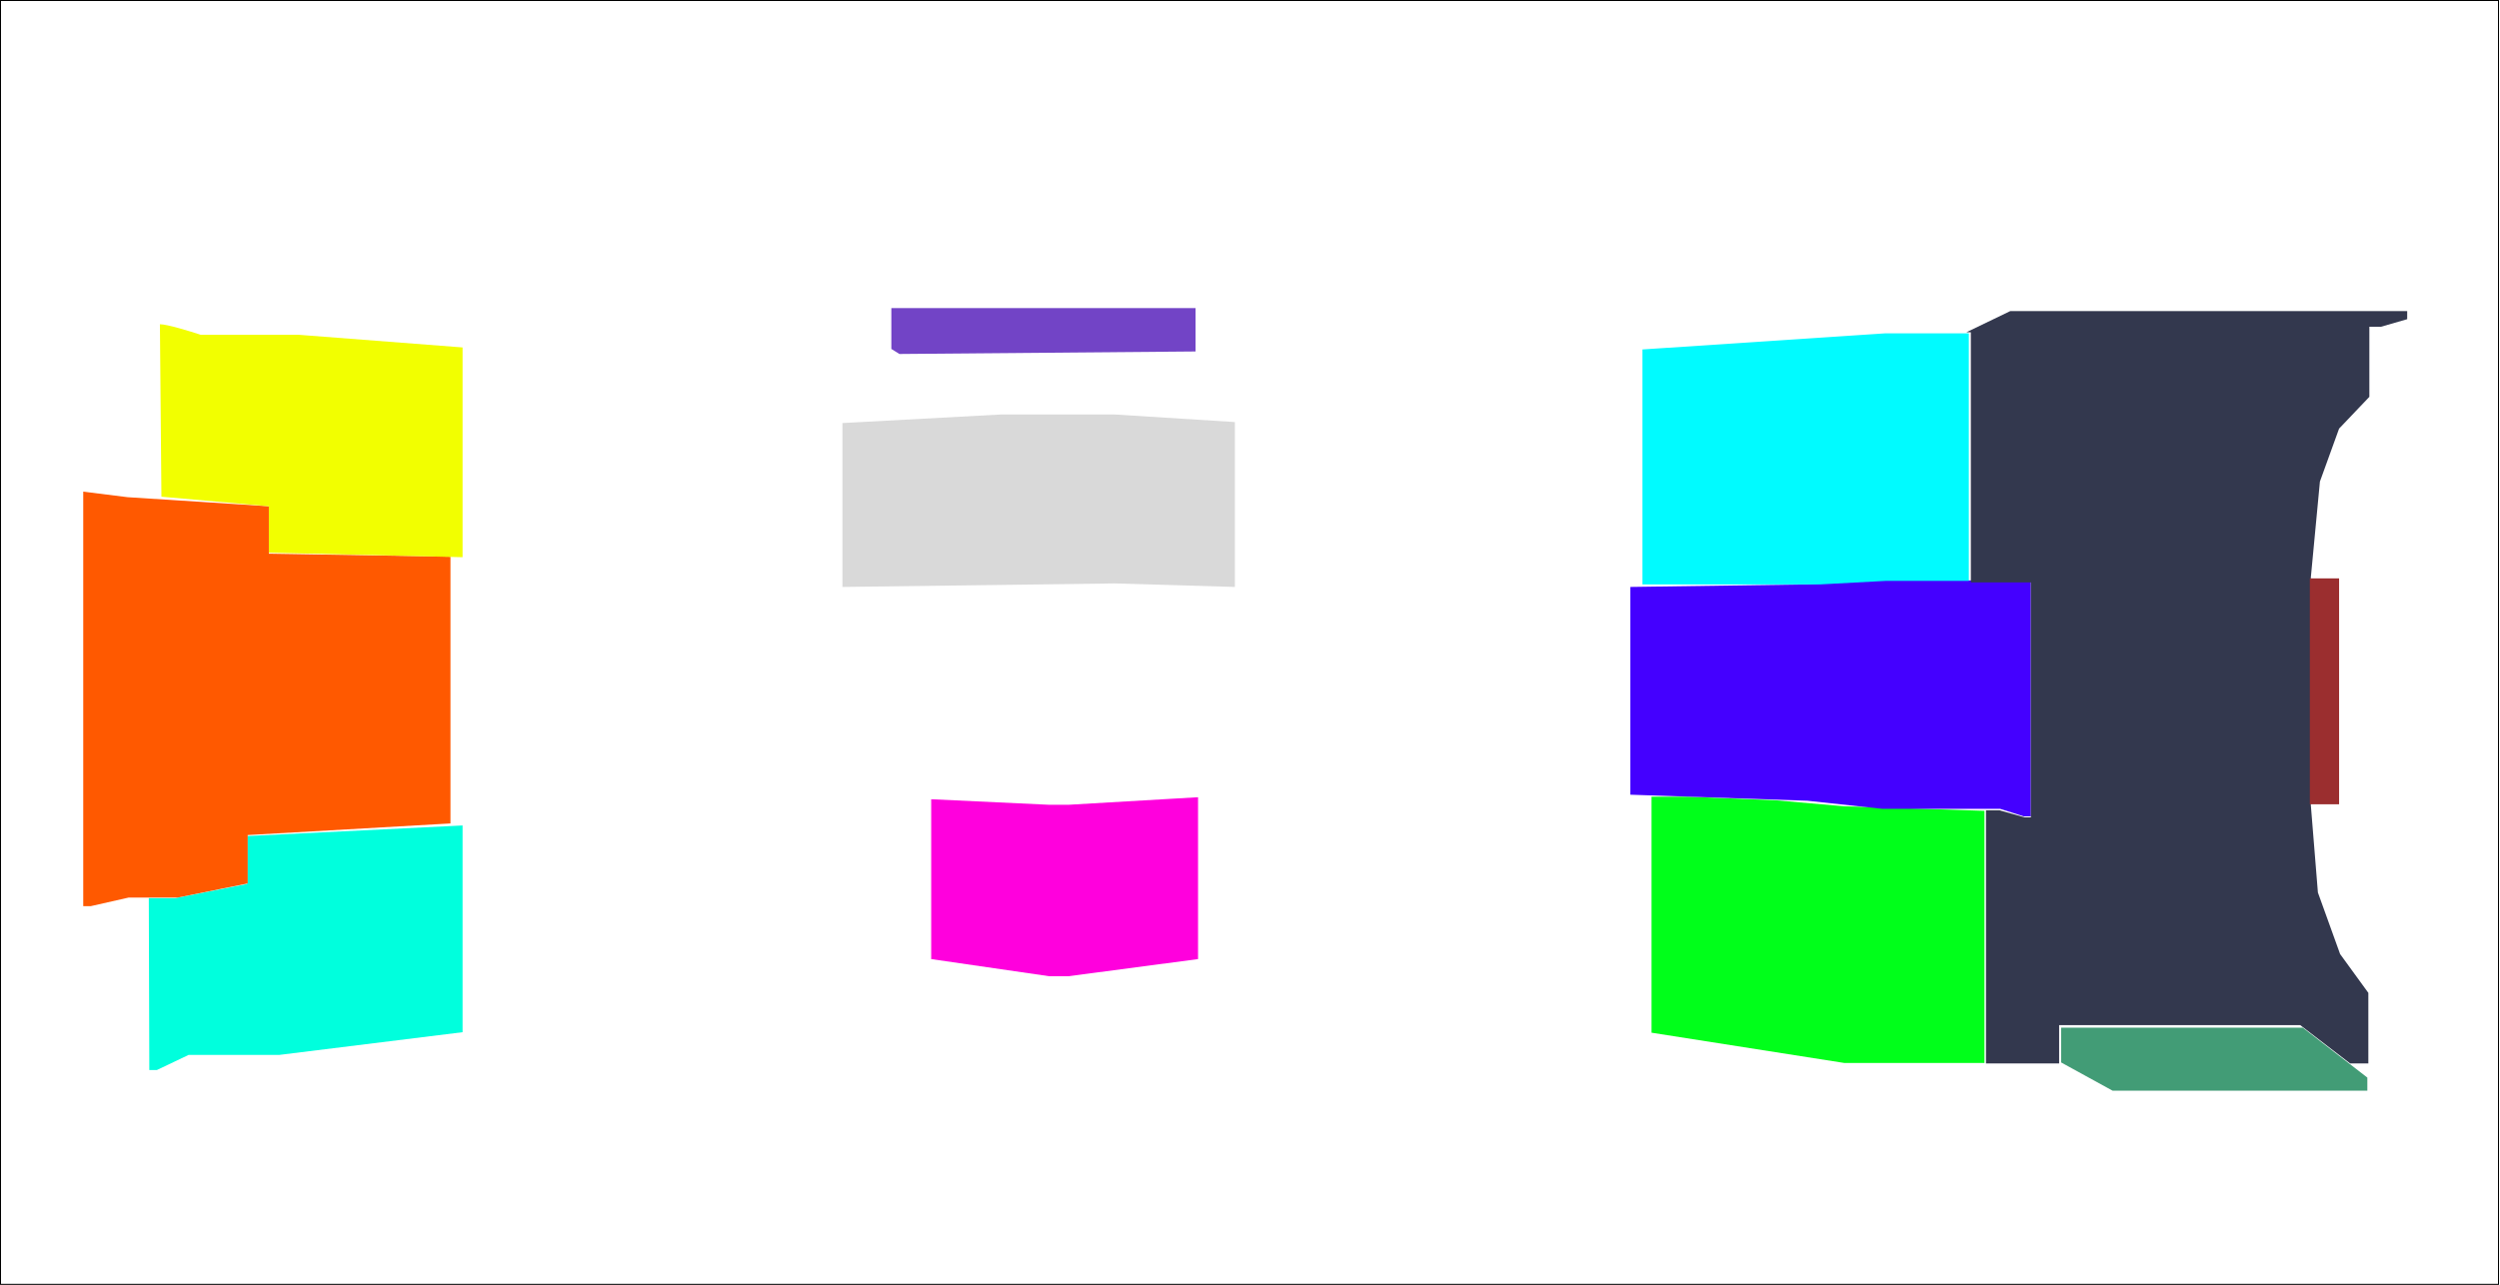
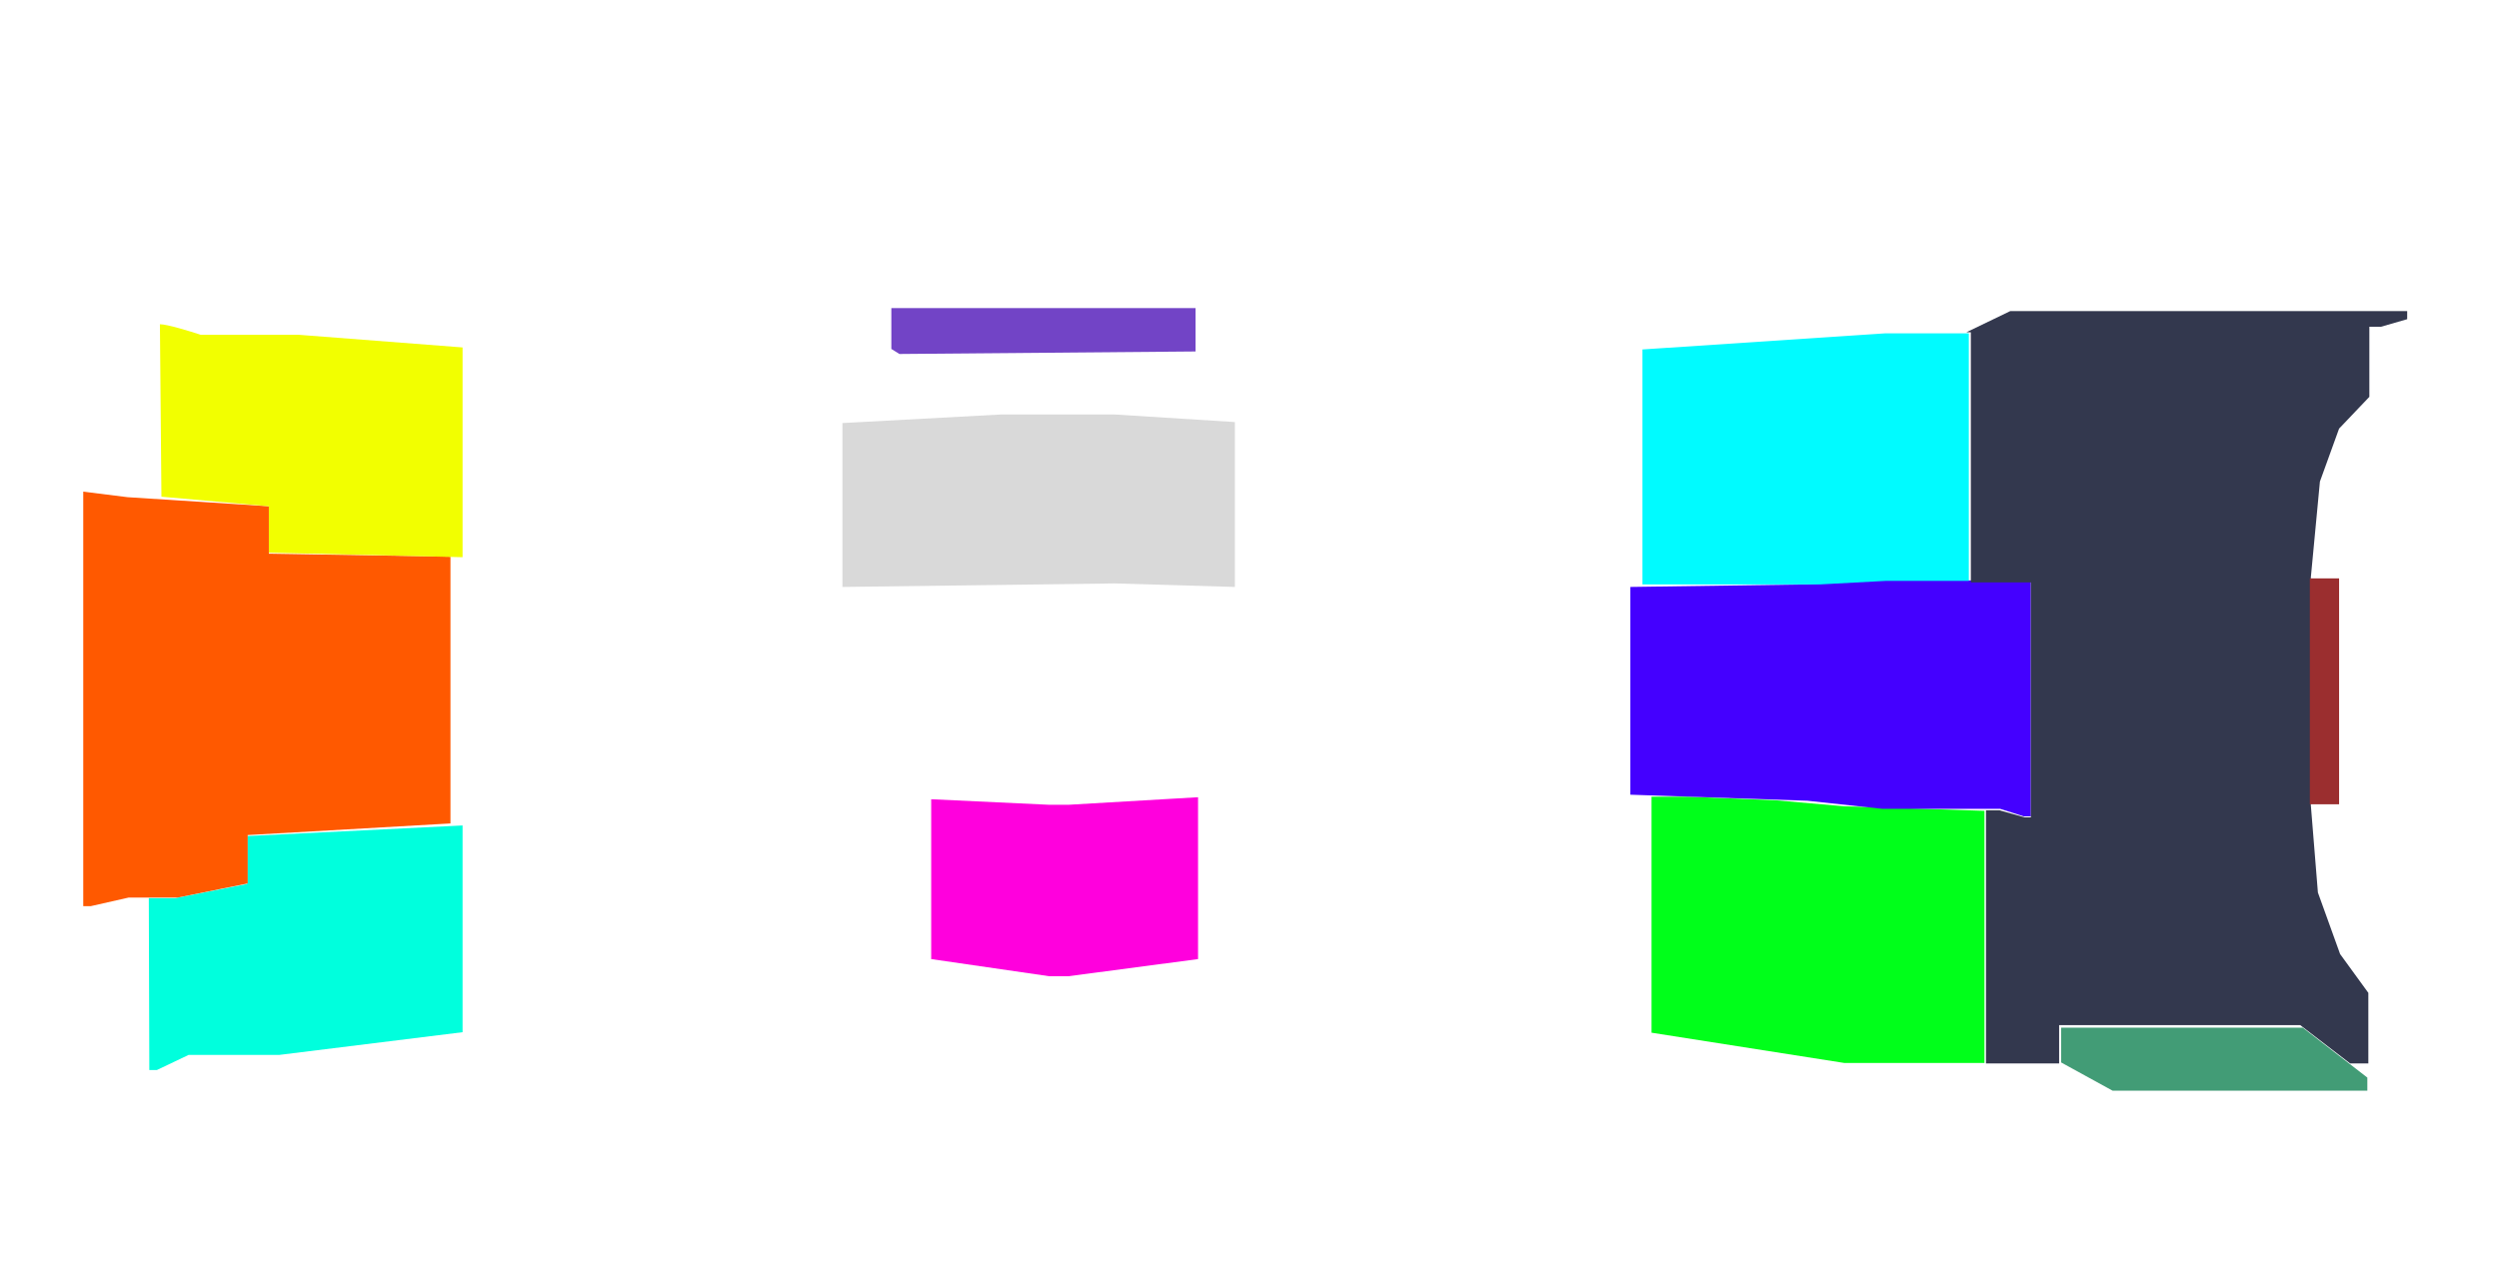
<svg xmlns="http://www.w3.org/2000/svg" width="2477" height="1274" viewBox="0 0 2477 1274" fill="none">
  <path id="quater3" d="M1637 1024V790H1673L1759.5 793.5L1828 799.5L1967 804V1054H1828L1637 1024Z" fill="#00FF1A" />
  <path id="roll-in" d="M1616 788V582L1790.5 579.5L1853 575.5H1923.5H1982.5H2006H2013V809.5H2006L1982.5 802H1865.5L1791.5 794L1616 788Z" fill="#4400FF" />
  <path id="bank" d="M1869 330.5L1628 346.5V579.5H1804L1869 576H1951.5V330.5H1869Z" fill="#00FBFF" />
  <path id="box" d="M883.5 346V305.5H1185V348.5L891.5 351L883.5 346Z" fill="#7244C6" />
  <path id="jumpbox" d="M835 582V419.5L992 411H1105L1224 418.5V582L1105 578.5L835 582Z" fill="#D9D9D9" />
  <path id="volcano" d="M923 951V792.5L1040 798H1059L1187.5 790.5V951L1059 968H1040L923 951Z" fill="#FF00DD" />
  <path id="quater2" d="M174 890.5H147.5L148 1061H155.5L187 1046H272H277L458.5 1023.5V818.5L245 829V876.5L174 890.5Z" fill="#00FFDD" />
  <path id="vertwall" d="M126.5 493L82.5 487.5V898.5H90L127.5 890H176L245.5 876V828L446.5 816.5V552L266.5 549V502L126.5 493Z" fill="#FF5900" />
-   <path id="flat" d="M0.5 1273.5V0.5H2476.5V1273.5H0.5Z" stroke="black" />
  <path id="quater" d="M199 332C188.5 328.5 165.7 321.5 158.5 321.5L160 492.5L266.5 502V548L458.5 552.5V344.5L296.5 332H199Z" fill="#F2FF00" />
  <path id="ramp" d="M1992.5 308.5L1949 329.5H1953.5V418V577.5H2013V810.5H2007L1982 803.5H1968.5V984.5V989.5V1054.5H2041V1016.5H2280L2329.5 1054.5H2347.5V989.5V984.5L2319.5 946L2297.5 885L2290.5 798.5V572.5L2299.5 477.5L2318.5 425L2348.5 393.5V324H2360L2386 316.5V308.5H1992.5Z" fill="#33384E" />
  <path id="box2" d="M2318.5 573.5H2289.5V797.5H2318.5V573.5Z" fill="#9B2E2F" />
  <path id="wallride" d="M2043 1053.5V1019H2282.5L2346.5 1068.5V1081.5H2094L2043 1053.5Z" fill="#429C76" />
</svg>
